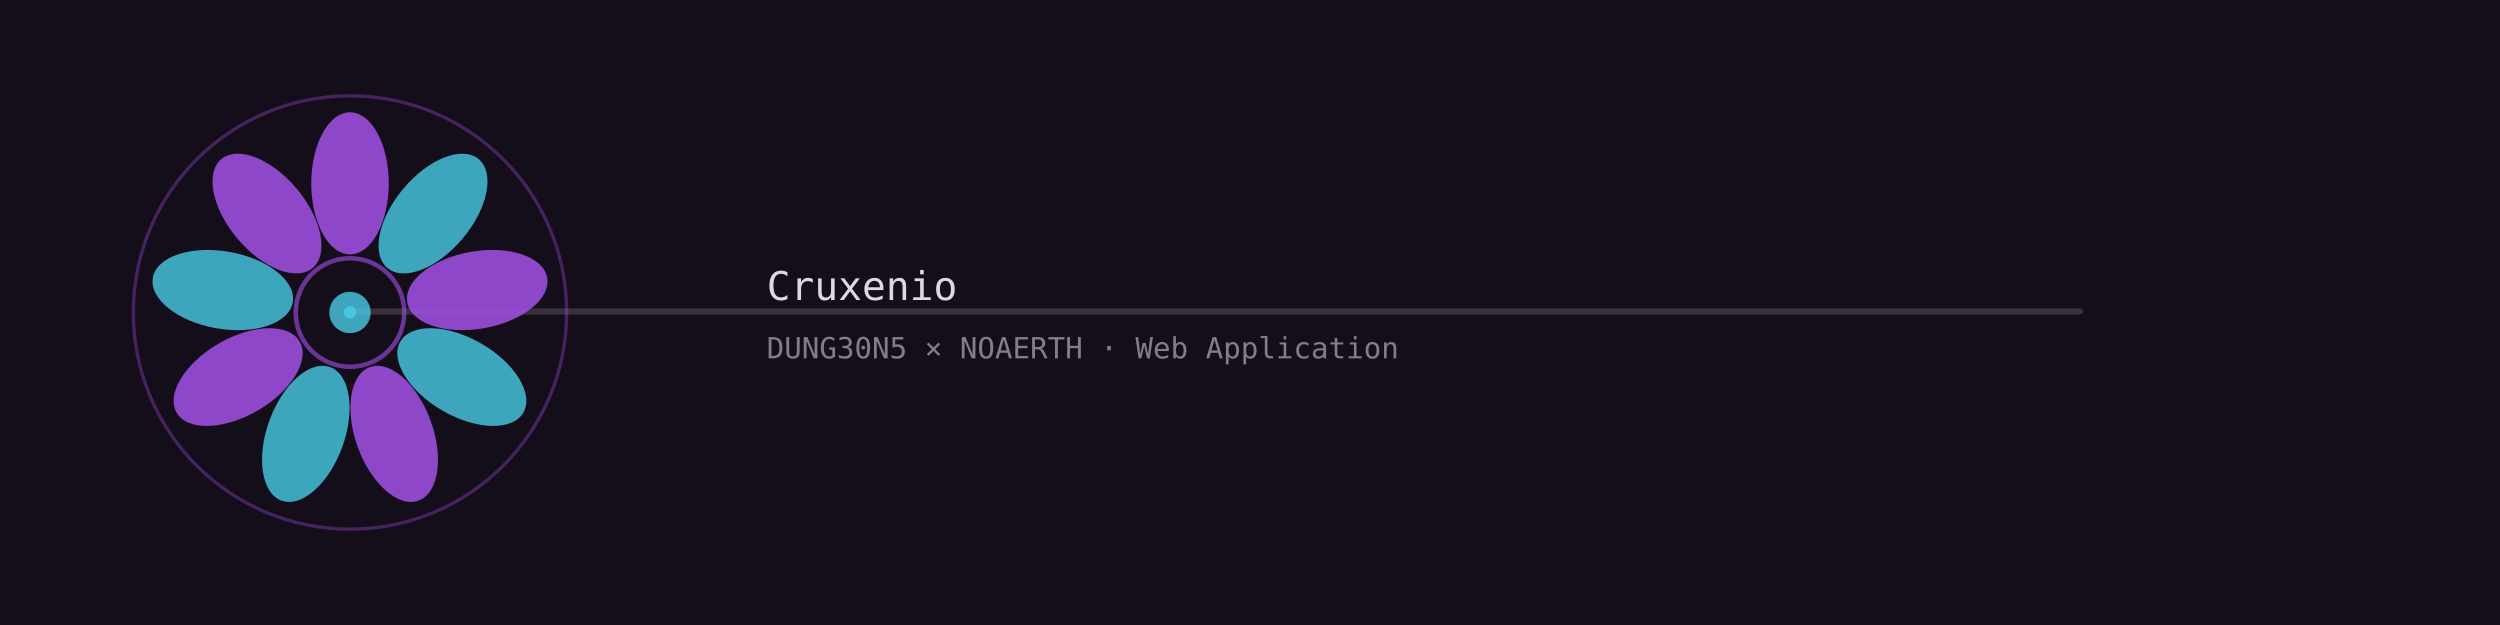
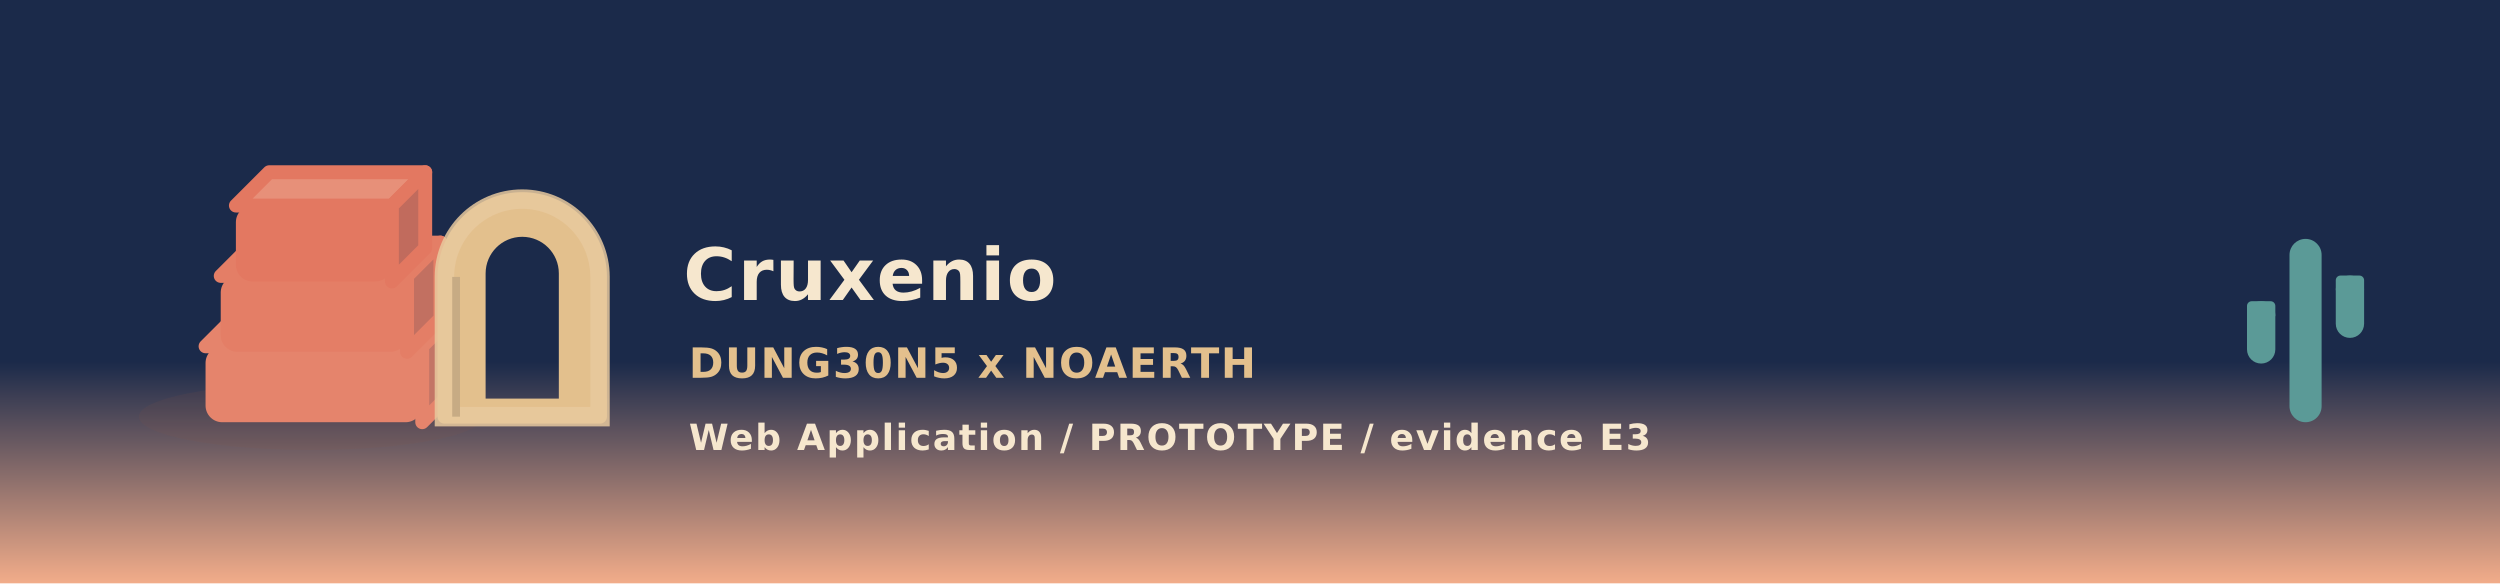
- <svg xmlns="http://www.w3.org/2000/svg" viewBox="0 0 1200 300" width="1200" height="300" role="img" aria-label="Cruxenio identity object">
-   <rect width="1200" height="300" fill="#140d1a" />
-   <defs>
-     <linearGradient id="gft" x1="0" y1="0" x2="1" y2="1">
-       <stop offset="0%" stop-color="#9d4edd" />
-       <stop offset="100%" stop-color="#48cae4" />
-     </linearGradient>
-   </defs>
-   <rect x="168.00" y="148.00" width="832.00" height="3.00" rx="2.00" fill="rgba(244,238,248,0.160)" opacity="1.00" />
+ <svg xmlns="http://www.w3.org/2000/svg" width="900" height="210" viewBox="0 0 900 210" role="img" aria-label="Cruxenio - identity object">
+   <linearGradient id="skyf" x1="0" y1="0" x2="0" y2="1">
+     <stop offset="0" stop-color="#1b2a4a" />
+     <stop offset="0.62" stop-color="#1b2a4a" />
+     <stop offset="1" stop-color="#f3ad8a" />
+   </linearGradient>
+   <rect width="900" height="210" fill="url(#skyf)" />
+   <rect x="0" y="352" width="900" height="-142" fill="#e3c08d" />
+   <rect x="0" y="352" width="900" height="3" fill="#e6c596" />
+   <ellipse cx="112" cy="150" rx="62" ry="12" fill="rgba(138,90,68,0.11)" />
  <g>
-     <ellipse cx="168.00" cy="88.00" rx="18.60" ry="34.10" fill="rgba(157,78,221,0.900)" opacity="1.00" transform="rotate(0.0 168.00 88.00)" />
-     <ellipse cx="207.85" cy="102.51" rx="18.60" ry="34.10" fill="rgba(72,202,228,0.800)" opacity="1.00" transform="rotate(40.0 207.85 102.51)" />
-     <ellipse cx="229.06" cy="139.23" rx="18.60" ry="34.10" fill="rgba(157,78,221,0.900)" opacity="1.00" transform="rotate(80.0 229.06 139.23)" />
-     <ellipse cx="221.69" cy="181.00" rx="18.60" ry="34.10" fill="rgba(72,202,228,0.800)" opacity="1.00" transform="rotate(120.0 221.69 181.00)" />
-     <ellipse cx="189.21" cy="208.26" rx="18.60" ry="34.10" fill="rgba(157,78,221,0.900)" opacity="1.00" transform="rotate(160.0 189.21 208.26)" />
-     <ellipse cx="146.79" cy="208.26" rx="18.60" ry="34.10" fill="rgba(72,202,228,0.800)" opacity="1.00" transform="rotate(200.0 146.79 208.26)" />
-     <ellipse cx="114.31" cy="181.00" rx="18.60" ry="34.10" fill="rgba(157,78,221,0.900)" opacity="1.00" transform="rotate(240.0 114.31 181.00)" />
-     <ellipse cx="106.94" cy="139.23" rx="18.60" ry="34.10" fill="rgba(72,202,228,0.800)" opacity="1.00" transform="rotate(280.0 106.94 139.23)" />
-     <ellipse cx="128.15" cy="102.51" rx="18.60" ry="34.10" fill="rgba(157,78,221,0.900)" opacity="1.00" transform="rotate(320.0 128.15 102.51)" />
-     <circle cx="168.00" cy="150.00" r="26.04" fill="none" stroke="rgba(157,78,221,0.900)" stroke-width="2.17" opacity="0.70" />
-     <circle cx="168.00" cy="150.00" r="9.92" fill="rgba(72,202,228,0.800)" opacity="1.00" />
-     <animate attributeName="opacity" values="0.25;1.0;0.25" dur="18.2s" begin="0s" repeatCount="indefinite" />
+     <path d="M74,124.67 L152,124.67 L164,112.67 L86,112.67 Z" fill="#e99a82" stroke="#e5846c" stroke-width="5" stroke-linejoin="round" />
+     <path d="M152,124.67 L164,112.67 L164,140 L152,152 Z" fill="#c37566" stroke="#e5846c" stroke-width="5" stroke-linejoin="round" />
+     <rect x="74" y="124.67" width="78" height="27.33" rx="6" fill="#e5846c" />
+     <path d="M79.46,99.33 L146.54,99.33 L158.54,87.33 L91.46,87.33 Z" fill="#e8957d" stroke="#e47e66" stroke-width="5" stroke-linejoin="round" />
+     <path d="M146.54,99.33 L158.54,87.33 L158.54,114.67 L146.54,126.67 Z" fill="#c27061" stroke="#e47e66" stroke-width="5" stroke-linejoin="round" />
+     <rect x="79.46" y="99.33" width="67.08" height="27.33" rx="6" fill="#e47e66" />
+     <path d="M84.92,74 L141.08,74 L153.08,62 L96.92,62 Z" fill="#e79079" stroke="#e37861" stroke-width="5" stroke-linejoin="round" />
+     <path d="M141.08,74 L153.08,62 L153.08,89.33 L141.08,101.33 Z" fill="#c16b5d" stroke="#e37861" stroke-width="5" stroke-linejoin="round" />
+     <rect x="84.92" y="74" width="56.16" height="27.33" rx="6" fill="#e37861" />
+     <animate attributeName="opacity" values="0.72;1;0.72" dur="6s" begin="0s" repeatCount="indefinite" />
  </g>
-   <g>
-     <ellipse cx="168.00" cy="88.00" rx="18.60" ry="34.10" fill="none" opacity="1.00" transform="rotate(0.0 168.00 88.00)" />
-     <ellipse cx="207.85" cy="102.51" rx="18.60" ry="34.10" fill="none" opacity="1.00" transform="rotate(40.0 207.85 102.51)" />
-     <ellipse cx="229.06" cy="139.23" rx="18.60" ry="34.10" fill="none" opacity="1.00" transform="rotate(80.0 229.06 139.23)" />
-     <ellipse cx="221.69" cy="181.00" rx="18.60" ry="34.10" fill="none" opacity="1.00" transform="rotate(120.0 221.69 181.00)" />
-     <ellipse cx="189.21" cy="208.26" rx="18.60" ry="34.10" fill="none" opacity="1.00" transform="rotate(160.0 189.21 208.26)" />
-     <ellipse cx="146.79" cy="208.26" rx="18.60" ry="34.10" fill="none" opacity="1.00" transform="rotate(200.0 146.79 208.26)" />
-     <ellipse cx="114.31" cy="181.00" rx="18.60" ry="34.10" fill="none" opacity="1.00" transform="rotate(240.0 114.31 181.00)" />
-     <ellipse cx="106.94" cy="139.23" rx="18.60" ry="34.10" fill="none" opacity="1.00" transform="rotate(280.0 106.94 139.23)" />
-     <ellipse cx="128.15" cy="102.51" rx="18.60" ry="34.10" fill="none" opacity="1.00" transform="rotate(320.0 128.15 102.51)" />
-     <circle cx="168.00" cy="150.00" r="26.04" fill="none" stroke="none" stroke-width="2.17" opacity="0.70" />
-     <circle cx="168.00" cy="150.00" r="9.92" fill="none" opacity="1.00" />
-     <animateTransform attributeName="transform" type="rotate" values="0.0 0.00 0.00 360.0 0.00 0.00" dur="36.4s" begin="0s" repeatCount="indefinite" />
-   </g>
-   <g>
-     <circle cx="168.00" cy="150.00" r="104.00" fill="none" stroke="rgba(157,78,221,0.350)" stroke-width="1.60" opacity="1.00" />
-     <animate attributeName="opacity" values="0.25;1.0;0.25" dur="18.2s" begin="0s" repeatCount="indefinite" />
-   </g>
-   <circle cx="168" cy="150" r="3" fill="rgba(72,202,228,0.900)">
-     <animate attributeName="opacity" values="0.35;0.95;0.35" dur="18.2s" begin="0s" repeatCount="indefinite" />
-   </circle>
-   <text x="368" y="144" font-family="ui-monospace,Menlo,monospace" font-size="19" fill="rgba(244,238,248,0.900)">Cruxenio</text>
-   <text x="368" y="172" font-family="ui-monospace,Menlo,monospace" font-size="14" fill="rgba(244,238,248,0.500)">DUNG30N5 × NOAERTH · Web Application</text>
+   <path d="M160,150 L160,99.68 A28,28 0 0 1 216,99.68 L216,150 Z M172.32,146 L172.32,98.43 A15.68,15.68 0 0 1 203.68,98.43 L203.68,146 Z" fill="#e3c08d" fill-rule="evenodd" stroke="#e3c08d" stroke-width="5" stroke-linejoin="round" />
+   <path d="M160,150 L160,99.68 A28,28 0 0 1 216,99.68 L216,150 Z" fill="none" stroke="#e8c99d" stroke-width="7" stroke-linecap="round" opacity="0.85" />
+   <rect x="162.8" y="99.68" width="2.8" height="50.32" fill="#c7ab84" />
+   <text x="246" y="108" font-family="Verdana,DejaVu Sans,sans-serif" font-size="26" font-weight="700" letter-spacing="0.6" fill="#f6e7ce" text-anchor="start">Cruxenio</text>
+   <text x="248" y="136" font-family="Verdana,DejaVu Sans,sans-serif" font-size="15" font-weight="700" letter-spacing="0.6" fill="#e3c08d" text-anchor="start">DUNG30N5 x NOAERTH</text>
+   <text x="248" y="162" font-family="Verdana,DejaVu Sans,sans-serif" font-size="13" font-weight="700" letter-spacing="0.6" fill="#f6e7ce" text-anchor="start">Web Application  /  PROTOTYPE  /  evidence E3</text>
+   <rect x="824.22" y="86" width="11.56" height="66" rx="5.78" fill="#5b9a97" />
+   <rect x="808.92" y="108.44" width="10.2" height="22.44" rx="5.1" fill="#5b9a97" />
+   <rect x="808.92" y="108.44" width="10.2" height="6.6" rx="1.7" fill="#5b9a97" />
+   <rect x="840.88" y="99.2" width="10.2" height="22.44" rx="5.1" fill="#5b9a97" />
+   <rect x="840.88" y="99.2" width="10.2" height="6.6" rx="1.7" fill="#5b9a97" />
</svg>
